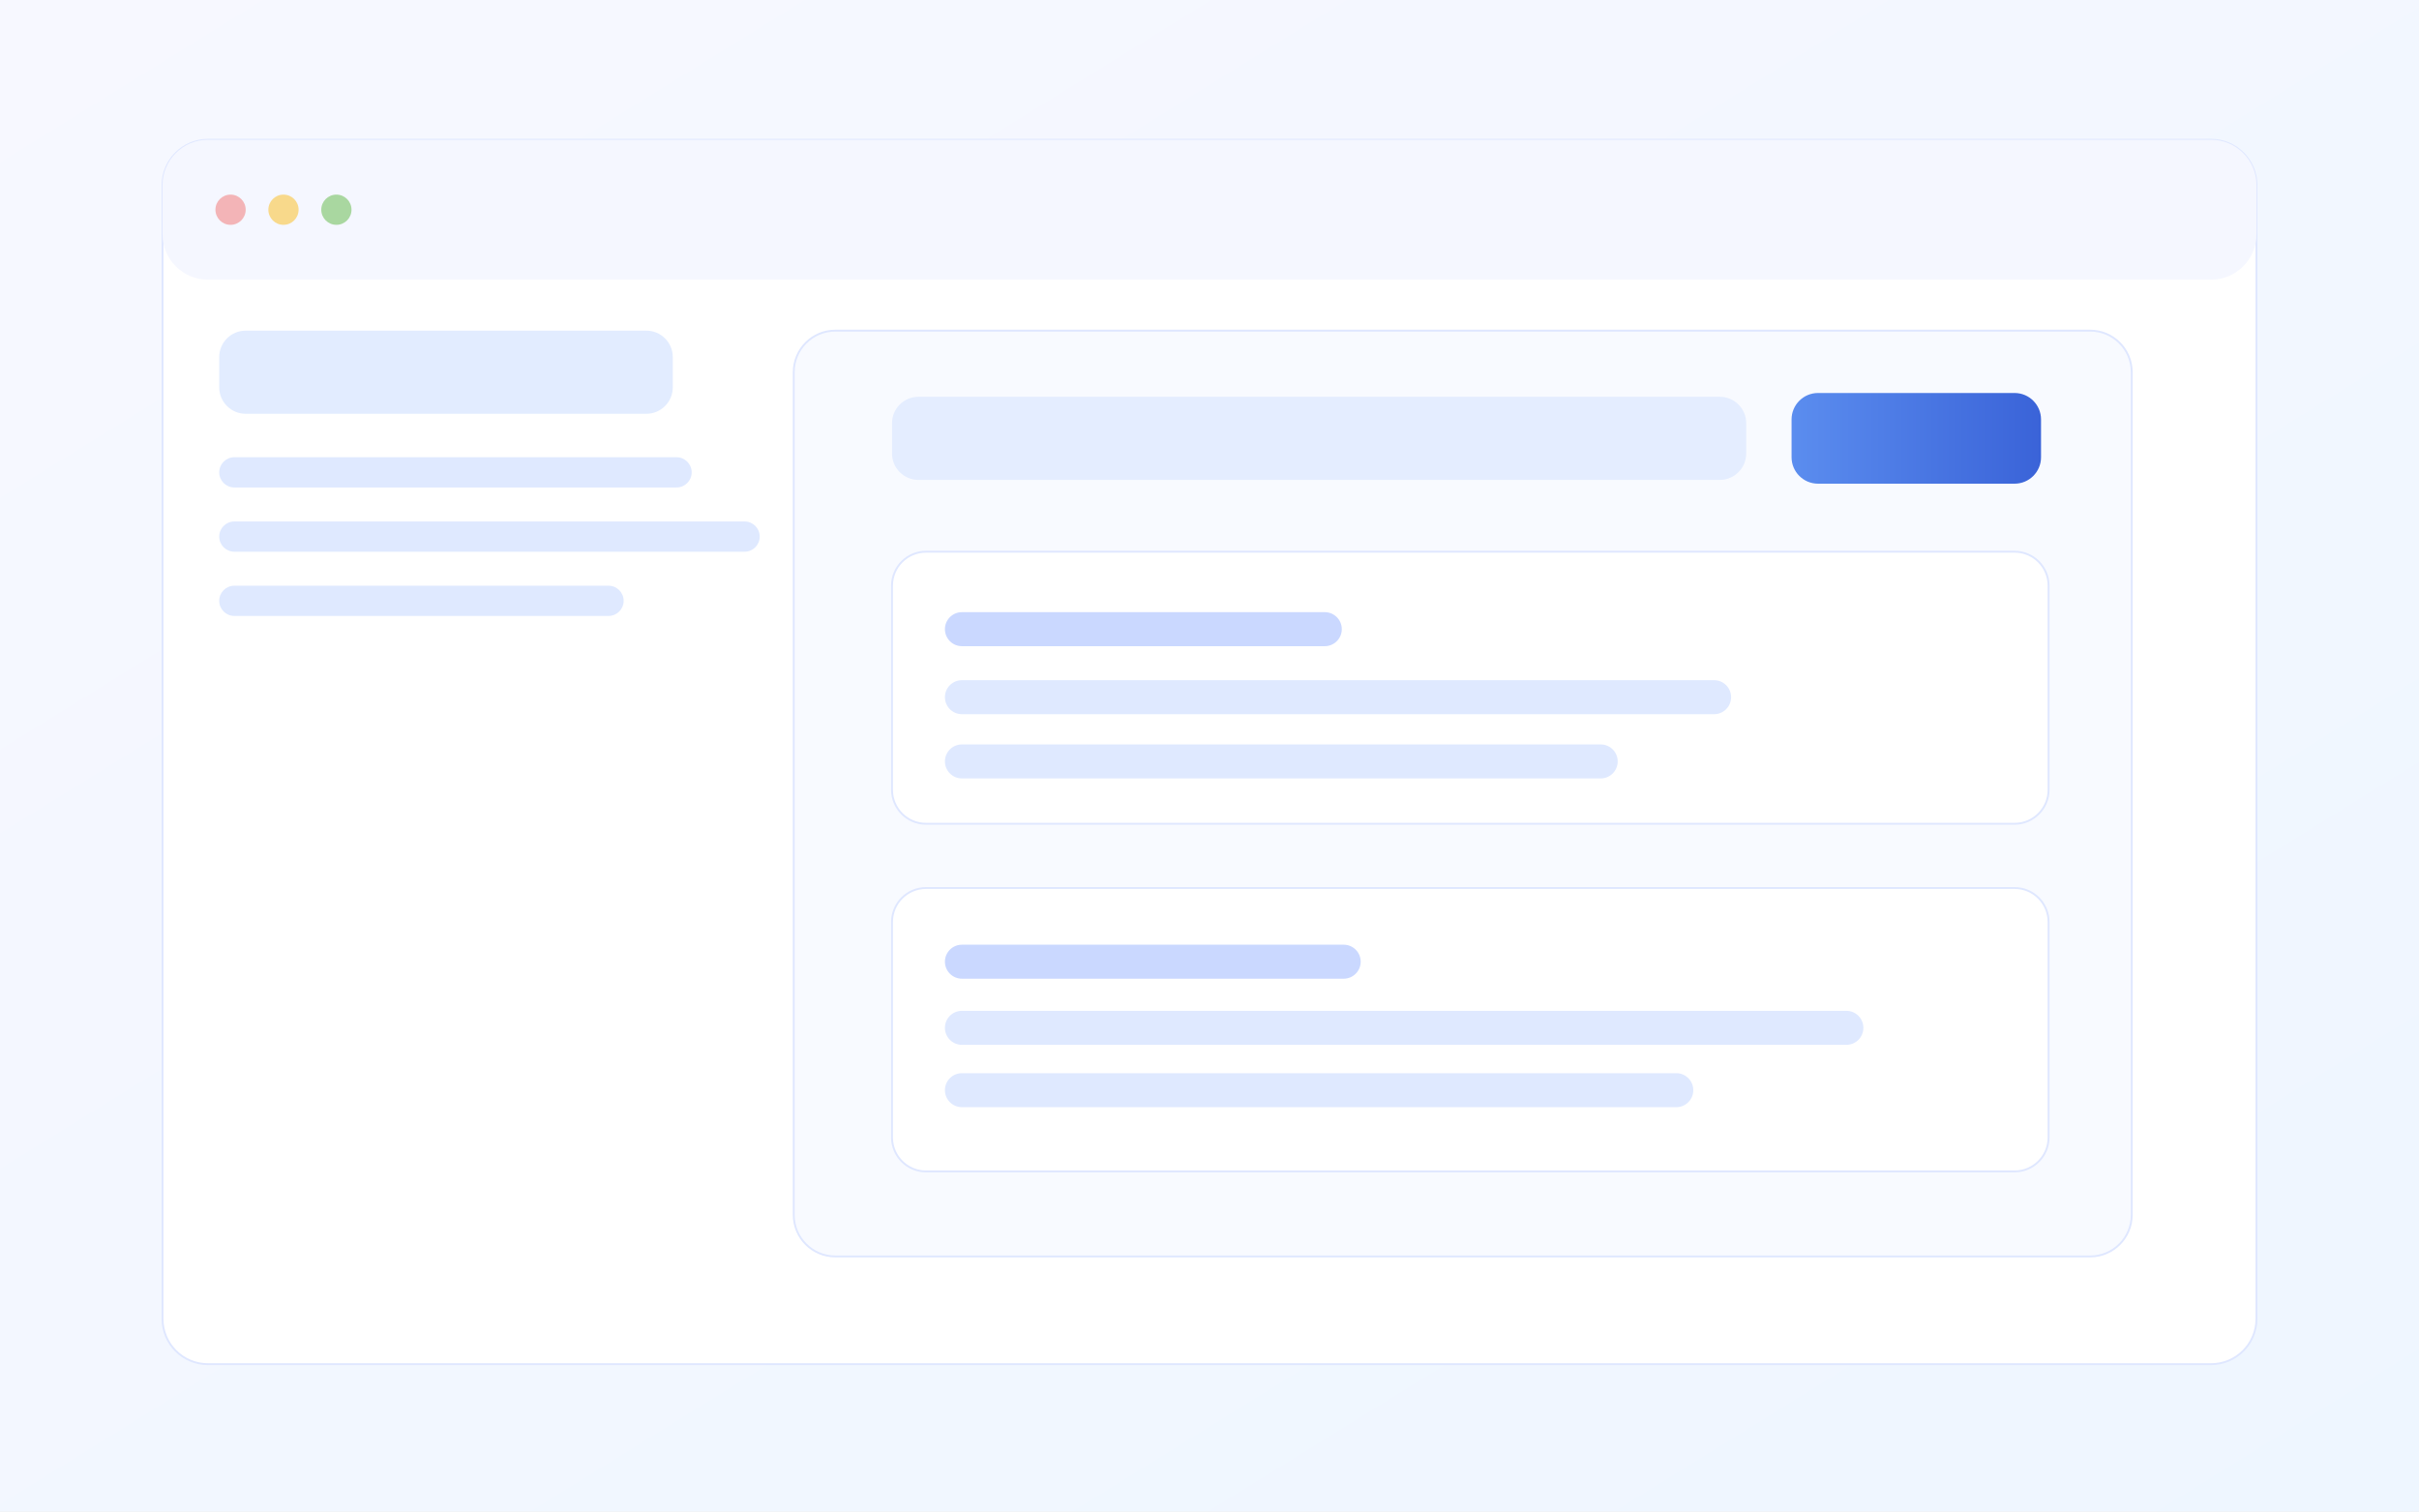
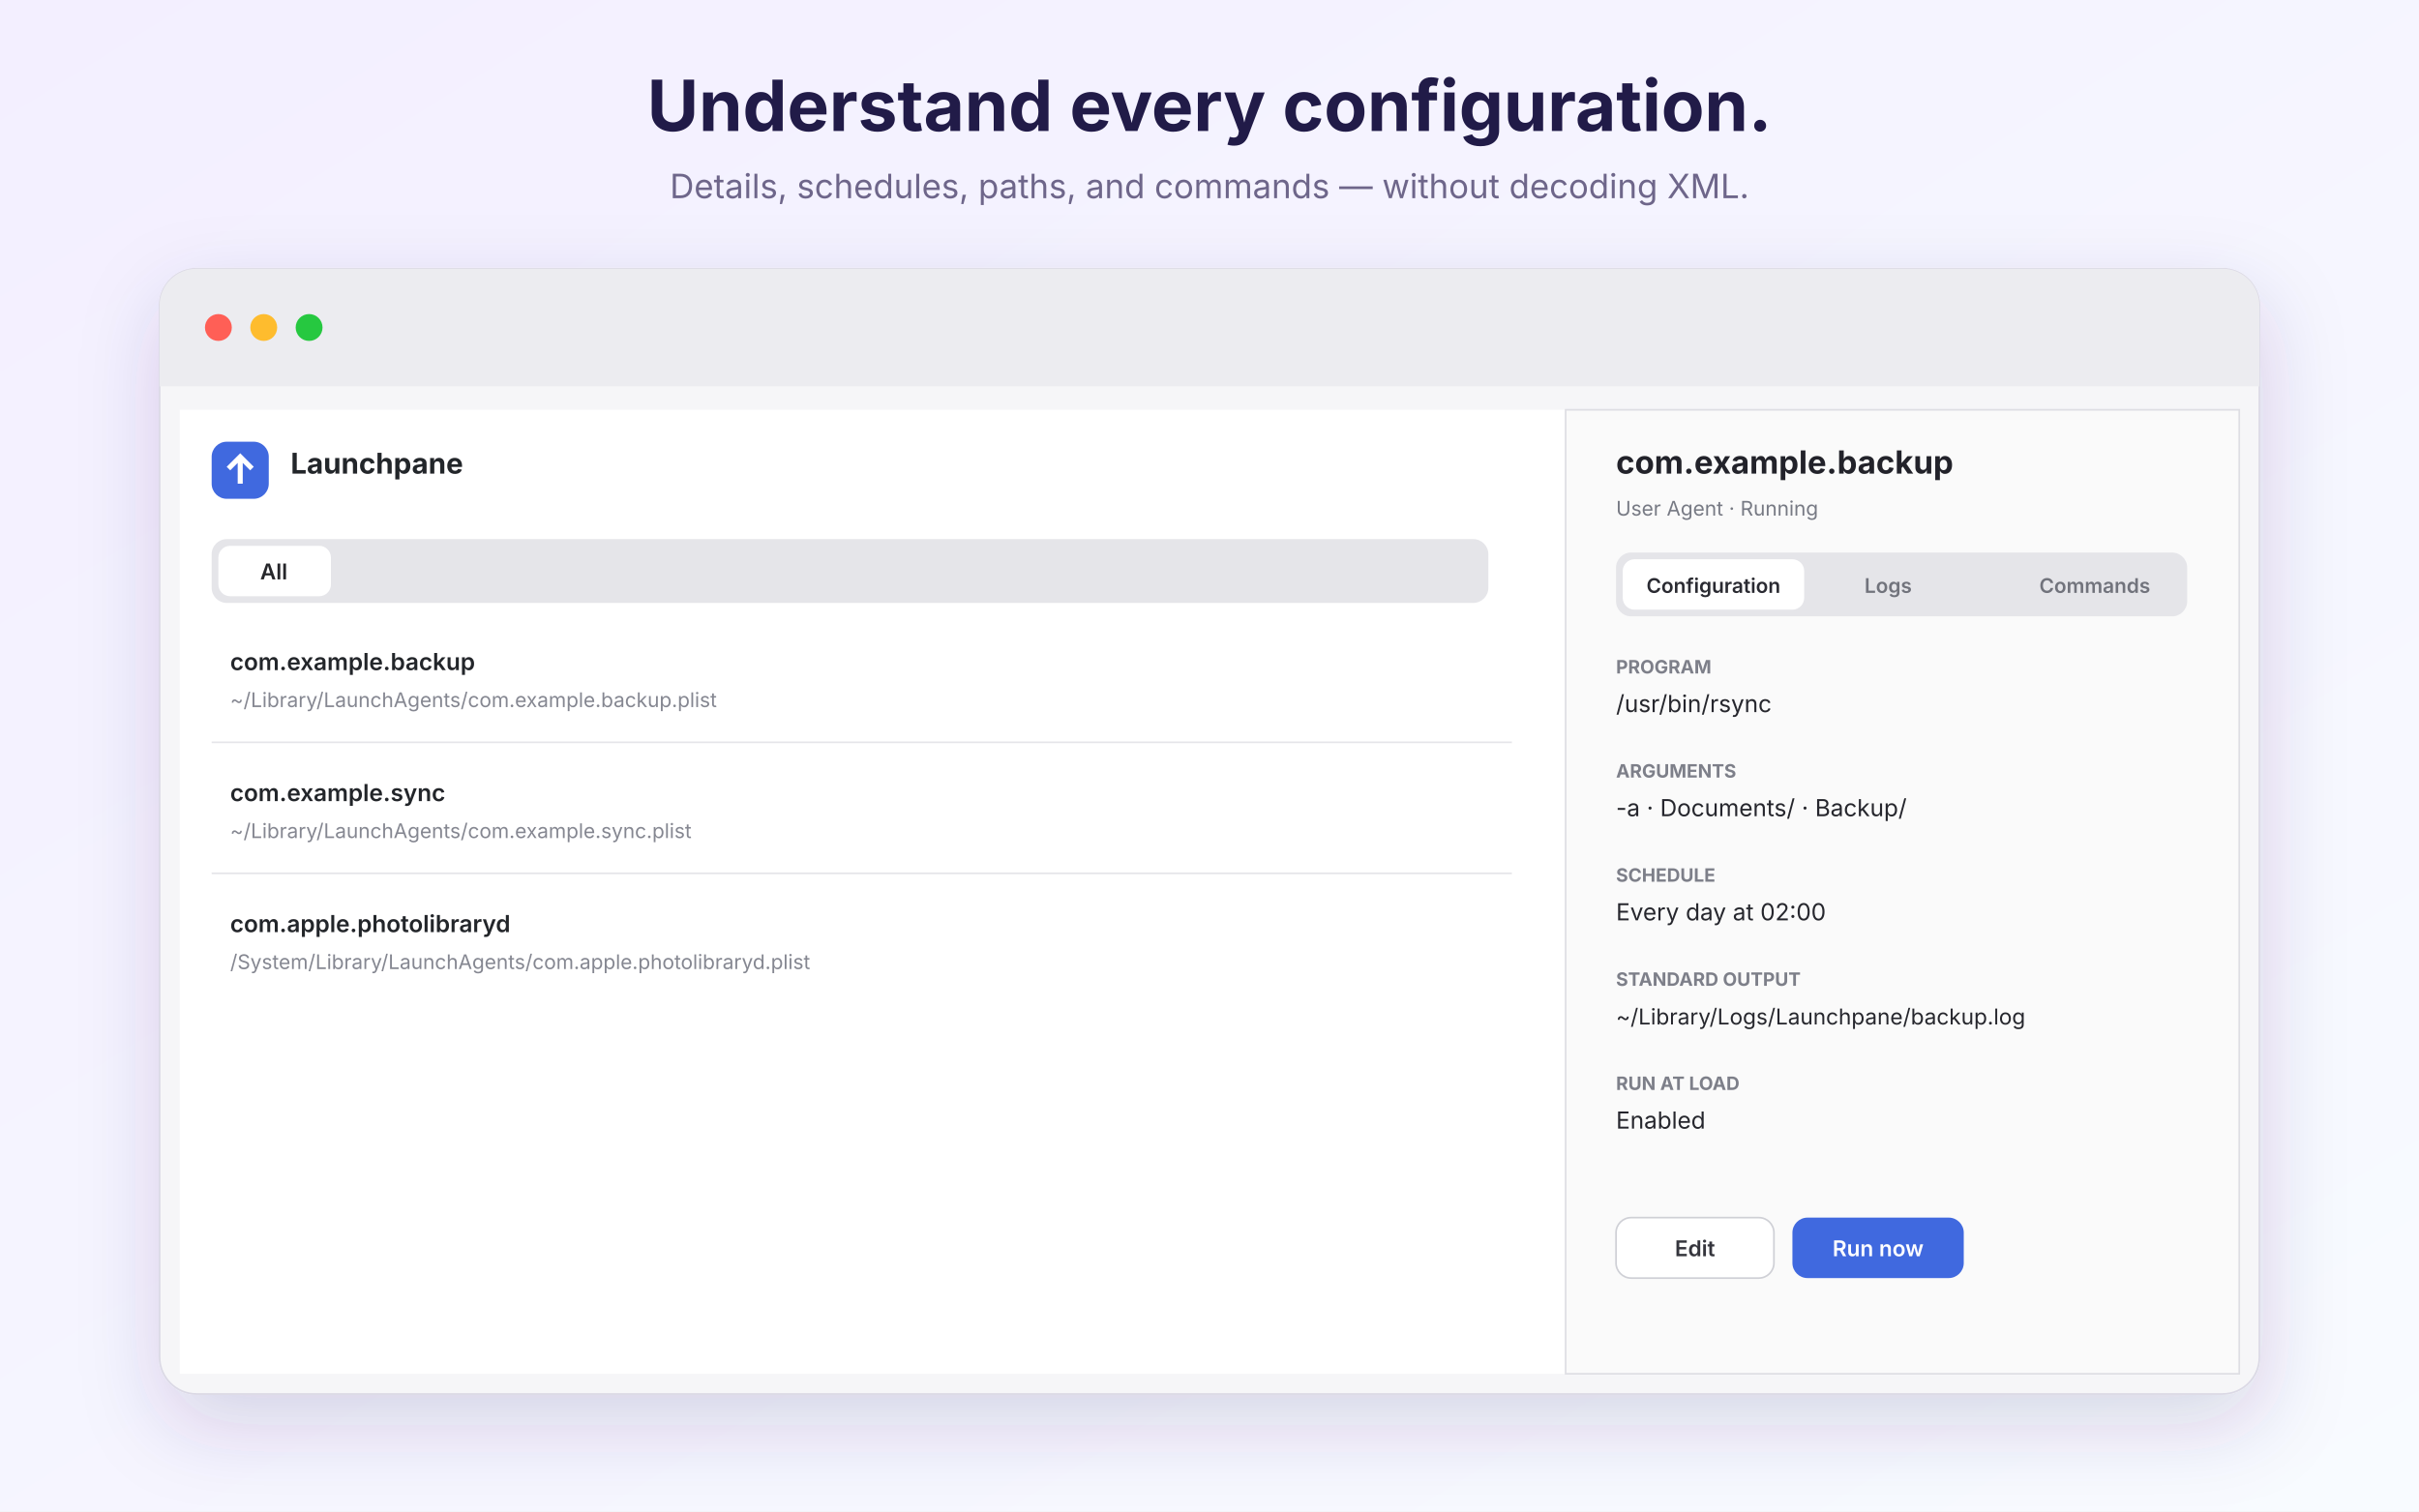
- <svg xmlns="http://www.w3.org/2000/svg" width="1280" height="800" viewBox="0 0 1280 800">
+ <svg xmlns="http://www.w3.org/2000/svg" width="100%" height="100%" viewBox="0 0 1440 900">
  <defs>
-     <linearGradient id="bg" x1="0" y1="0" x2="1" y2="1">
-       <stop offset="0%" stop-color="#f7f8ff" />
-       <stop offset="100%" stop-color="#eef6ff" />
+     <linearGradient id="bg" x2="1" y2="1">
+       <stop stop-color="#f3efff" />
+       <stop offset="1" stop-color="#f8fbff" />
    </linearGradient>
-     <linearGradient id="blue" x1="0" y1="0" x2="1" y2="0">
-       <stop offset="0%" stop-color="#5b8def" />
-       <stop offset="100%" stop-color="#3a63d8" />
-     </linearGradient>
+     <filter id="s">
+       <feDropShadow dy="18" stdDeviation="24" flood-color="#392b70" flood-opacity=".17" />
+     </filter>
  </defs>
-   <rect width="1280" height="800" fill="url(#bg)" />
-   <rect x="86" y="74" width="1108" height="648" rx="24" fill="#ffffff" stroke="#dfe7ff" />
-   <rect x="86" y="74" width="1108" height="74" rx="24" fill="#f5f7ff" />
-   <circle cx="122" cy="111" r="8" fill="#f3b4b7" />
-   <circle cx="150" cy="111" r="8" fill="#f8d98b" />
-   <circle cx="178" cy="111" r="8" fill="#a9d7a0" />
-   <rect x="116" y="175" width="240" height="44" rx="14" fill="#e2ecff" />
-   <rect x="116" y="242" width="250" height="16" rx="8" fill="#dfe9ff" />
-   <rect x="116" y="276" width="286" height="16" rx="8" fill="#dfe9ff" />
-   <rect x="116" y="310" width="214" height="16" rx="8" fill="#dfe9ff" />
-   <rect x="420" y="175" width="708" height="490" rx="22" fill="#f8faff" stroke="#dfe7ff" />
-   <rect x="472" y="210" width="452" height="44" rx="14" fill="#e4edff" />
-   <rect x="948" y="208" width="132" height="48" rx="14" fill="url(#blue)" />
-   <rect x="472" y="292" width="612" height="144" rx="18" fill="#ffffff" stroke="#dfe7ff" />
-   <rect x="500" y="324" width="210" height="18" rx="9" fill="#cad8ff" />
-   <rect x="500" y="360" width="416" height="18" rx="9" fill="#dfe9ff" />
-   <rect x="500" y="394" width="356" height="18" rx="9" fill="#dfe9ff" />
-   <rect x="472" y="470" width="612" height="150" rx="18" fill="#ffffff" stroke="#dfe7ff" />
-   <rect x="500" y="500" width="220" height="18" rx="9" fill="#cad8ff" />
-   <rect x="500" y="535" width="486" height="18" rx="9" fill="#dfe9ff" />
-   <rect x="500" y="568" width="396" height="18" rx="9" fill="#dfe9ff" />
+   <rect width="1440" height="900" fill="url(#bg)" />
+   <text x="720" y="78" text-anchor="middle" font-family="-apple-system,sans-serif" font-size="42" font-weight="700" fill="#211b48">Understand every configuration.</text>
+   <text x="720" y="118" text-anchor="middle" font-family="-apple-system,sans-serif" font-size="20" fill="#6e668a">Details, schedules, paths, and commands — without decoding XML.</text>
+   <g filter="url(#s)">
+     <rect x="95" y="160" width="1250" height="670" rx="22" fill="#f6f6f8" stroke="#dbd9e5" />
+     <path d="M117 160h1206a22 22 0 0 1 22 22v48H95v-48a22 22 0 0 1 22-22z" fill="#ececf0" />
+     <circle cx="130" cy="195" r="8" fill="#ff5f57" />
+     <circle cx="157" cy="195" r="8" fill="#febc2e" />
+     <circle cx="184" cy="195" r="8" fill="#28c840" />
+     <rect x="107" y="244" width="825" height="574" fill="white" />
+     <rect x="126" y="263" width="34" height="34" rx="9" fill="#4169df" />
+     <path d="M143 288v-16m-7 7 7-7 7 7" fill="none" stroke="white" stroke-width="3" />
+     <text x="173" y="282" font-family="-apple-system,sans-serif" font-size="17" font-weight="650" fill="#24252a">Launchpane</text>
+     <rect x="126" y="321" width="760" height="38" rx="9" fill="#e5e5e9" />
+     <rect x="130" y="325" width="67" height="30" rx="7" fill="white" />
+     <text x="163" y="345" text-anchor="middle" font-family="-apple-system,sans-serif" font-size="13" font-weight="600" fill="#26272b">All</text>
+     <g font-family="-apple-system,sans-serif">
+       <text x="137" y="399" font-size="14" font-weight="600" fill="#24252a">com.example.backup</text>
+       <text x="137" y="421" font-size="12" fill="#858791">~/Library/LaunchAgents/com.example.backup.plist</text>
+       <line x1="126" y1="442" x2="900" y2="442" stroke="#e5e5e9" />
+       <text x="137" y="477" font-size="14" font-weight="600" fill="#24252a">com.example.sync</text>
+       <text x="137" y="499" font-size="12" fill="#858791">~/Library/LaunchAgents/com.example.sync.plist</text>
+       <line x1="126" y1="520" x2="900" y2="520" stroke="#e5e5e9" />
+       <text x="137" y="555" font-size="14" font-weight="600" fill="#24252a">com.apple.photolibraryd</text>
+       <text x="137" y="577" font-size="12" fill="#858791">/System/Library/LaunchAgents/com.apple.photolibraryd.plist</text>
+     </g>
+     <rect x="932" y="244" width="401" height="574" fill="#fafafa" stroke="#dedee3" />
+     <text x="962" y="282" font-family="-apple-system,sans-serif" font-size="19" font-weight="700" fill="#23242a">com.example.backup</text>
+     <text x="962" y="307" font-family="-apple-system,sans-serif" font-size="12" fill="#777a84">User Agent · Running</text>
+     <rect x="962" y="329" width="340" height="38" rx="9" fill="#e5e5e9" />
+     <rect x="966" y="333" width="108" height="30" rx="7" fill="white" />
+     <g font-family="-apple-system,sans-serif" font-size="12" font-weight="600">
+       <text x="1020" y="353" text-anchor="middle" fill="#292a30">Configuration</text>
+       <text x="1124" y="353" text-anchor="middle" fill="#71737c">Logs</text>
+       <text x="1247" y="353" text-anchor="middle" fill="#71737c">Commands</text>
+     </g>
+     <g font-family="-apple-system,sans-serif">
+       <text x="962" y="401" font-size="11" font-weight="650" fill="#7d7f89">PROGRAM</text>
+       <text x="962" y="424" font-size="14" fill="#27282d">/usr/bin/rsync</text>
+       <text x="962" y="463" font-size="11" font-weight="650" fill="#7d7f89">ARGUMENTS</text>
+       <text x="962" y="486" font-size="14" fill="#27282d">-a · Documents/ · Backup/</text>
+       <text x="962" y="525" font-size="11" font-weight="650" fill="#7d7f89">SCHEDULE</text>
+       <text x="962" y="548" font-size="14" fill="#27282d">Every day at 02:00</text>
+       <text x="962" y="587" font-size="11" font-weight="650" fill="#7d7f89">STANDARD OUTPUT</text>
+       <text x="962" y="610" font-size="13" fill="#27282d">~/Library/Logs/Launchpane/backup.log</text>
+       <text x="962" y="649" font-size="11" font-weight="650" fill="#7d7f89">RUN AT LOAD</text>
+       <text x="962" y="672" font-size="14" fill="#27282d">Enabled</text>
+     </g>
+     <rect x="962" y="725" width="94" height="36" rx="9" fill="white" stroke="#cfd0d6" />
+     <text x="1009" y="748" text-anchor="middle" font-family="-apple-system,sans-serif" font-size="13" font-weight="600" fill="#35363c">Edit</text>
+     <rect x="1067" y="725" width="102" height="36" rx="9" fill="#4169df" />
+     <text x="1118" y="748" text-anchor="middle" font-family="-apple-system,sans-serif" font-size="13" font-weight="600" fill="white">Run now</text>
+   </g>
</svg>
